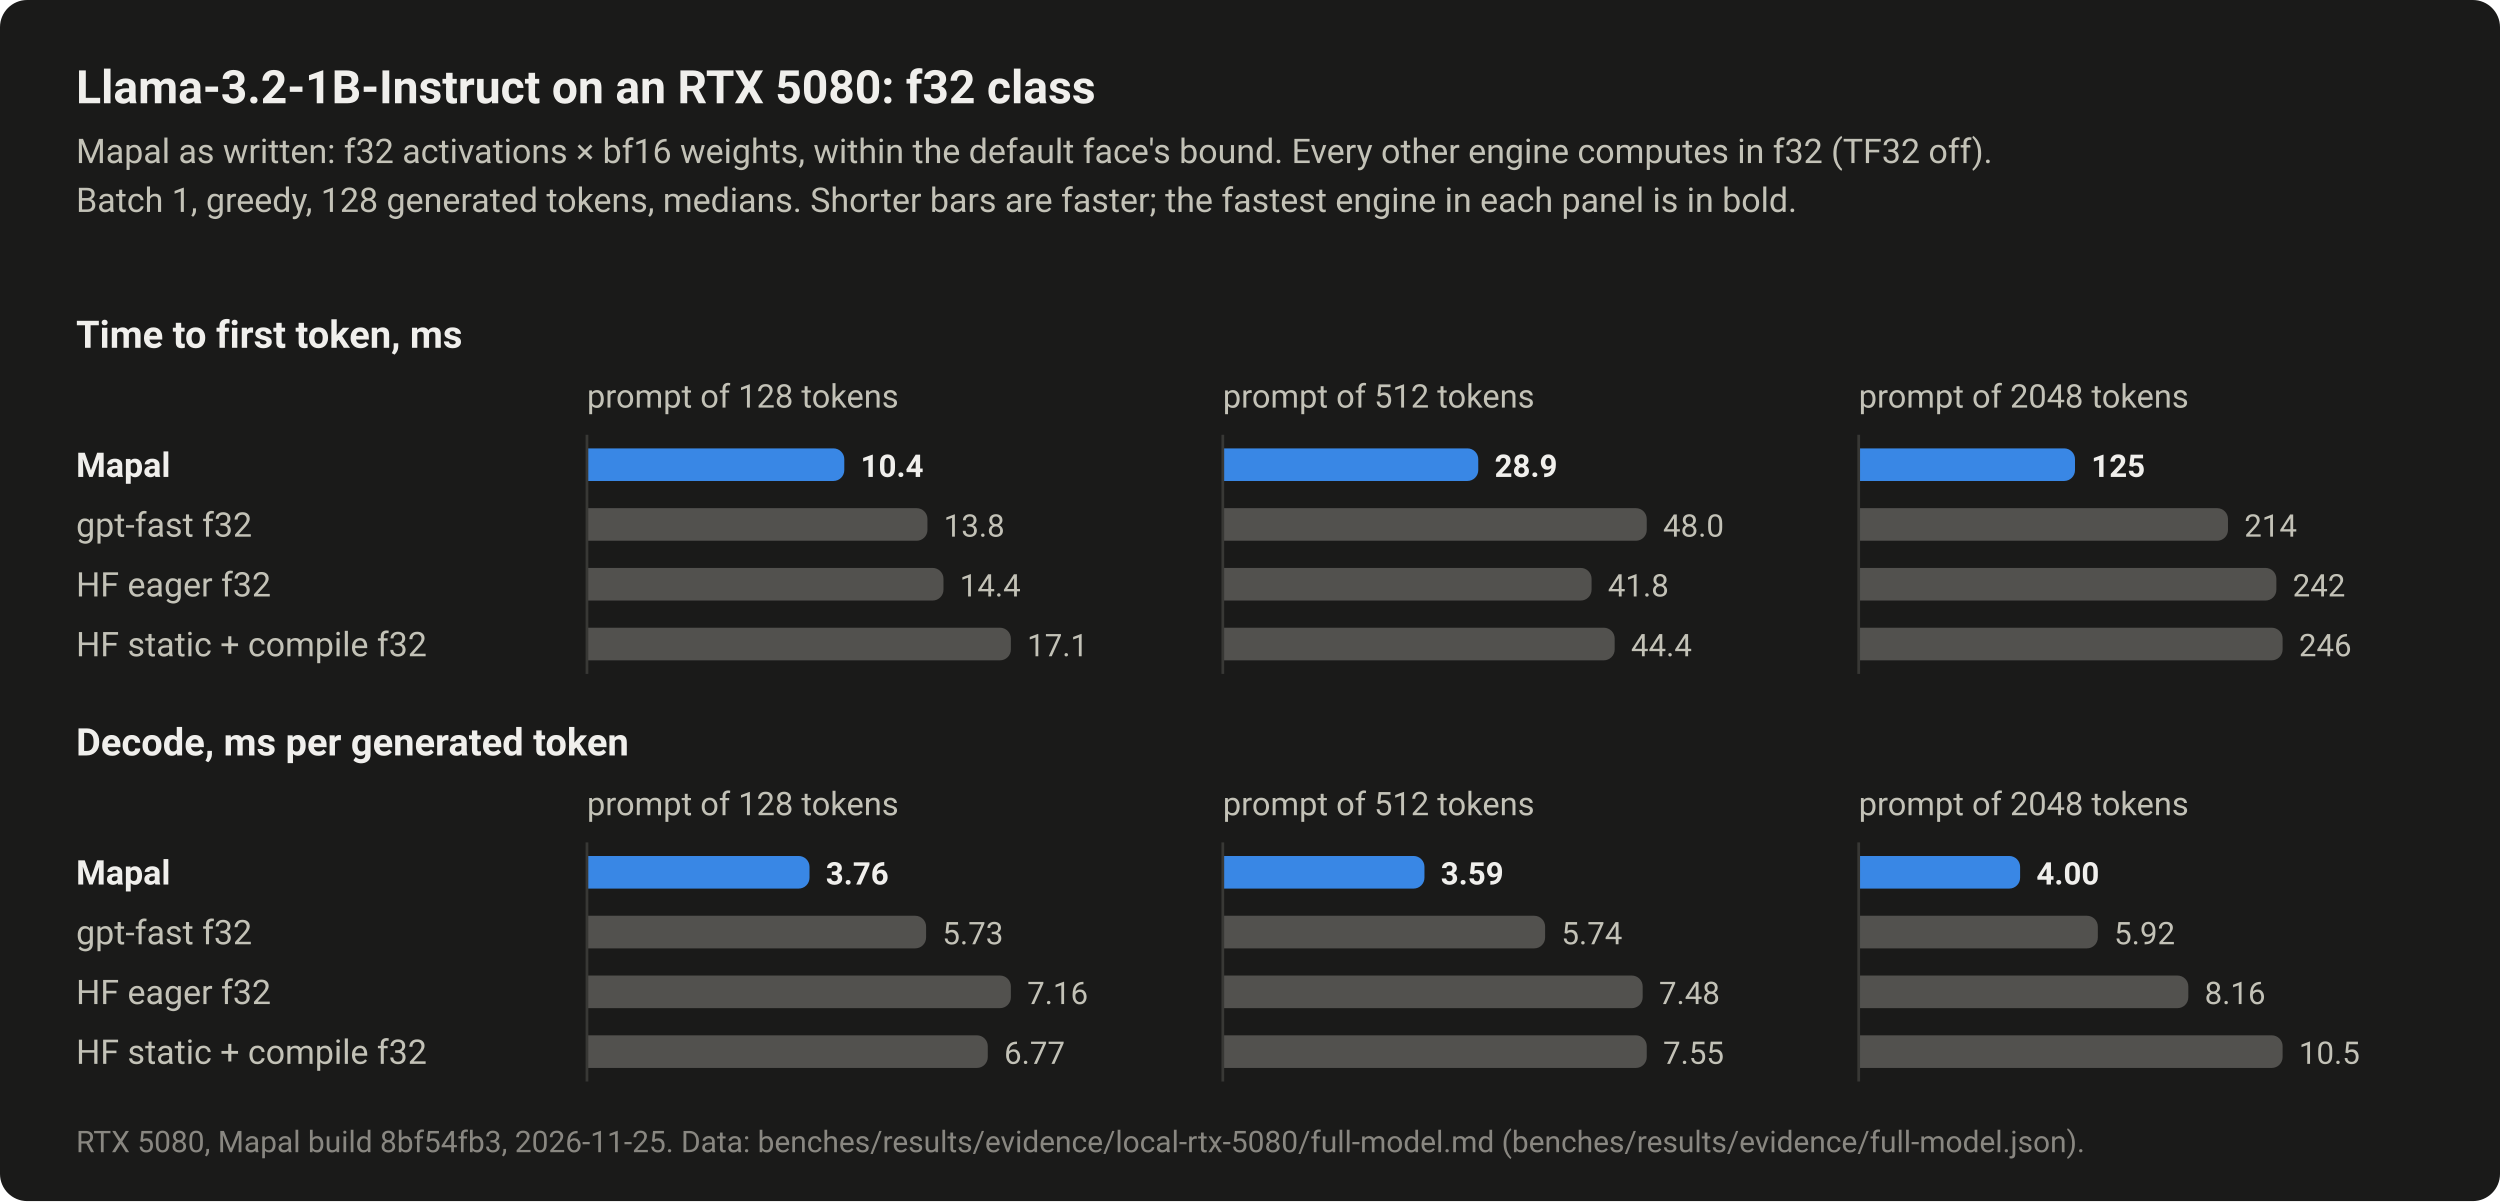
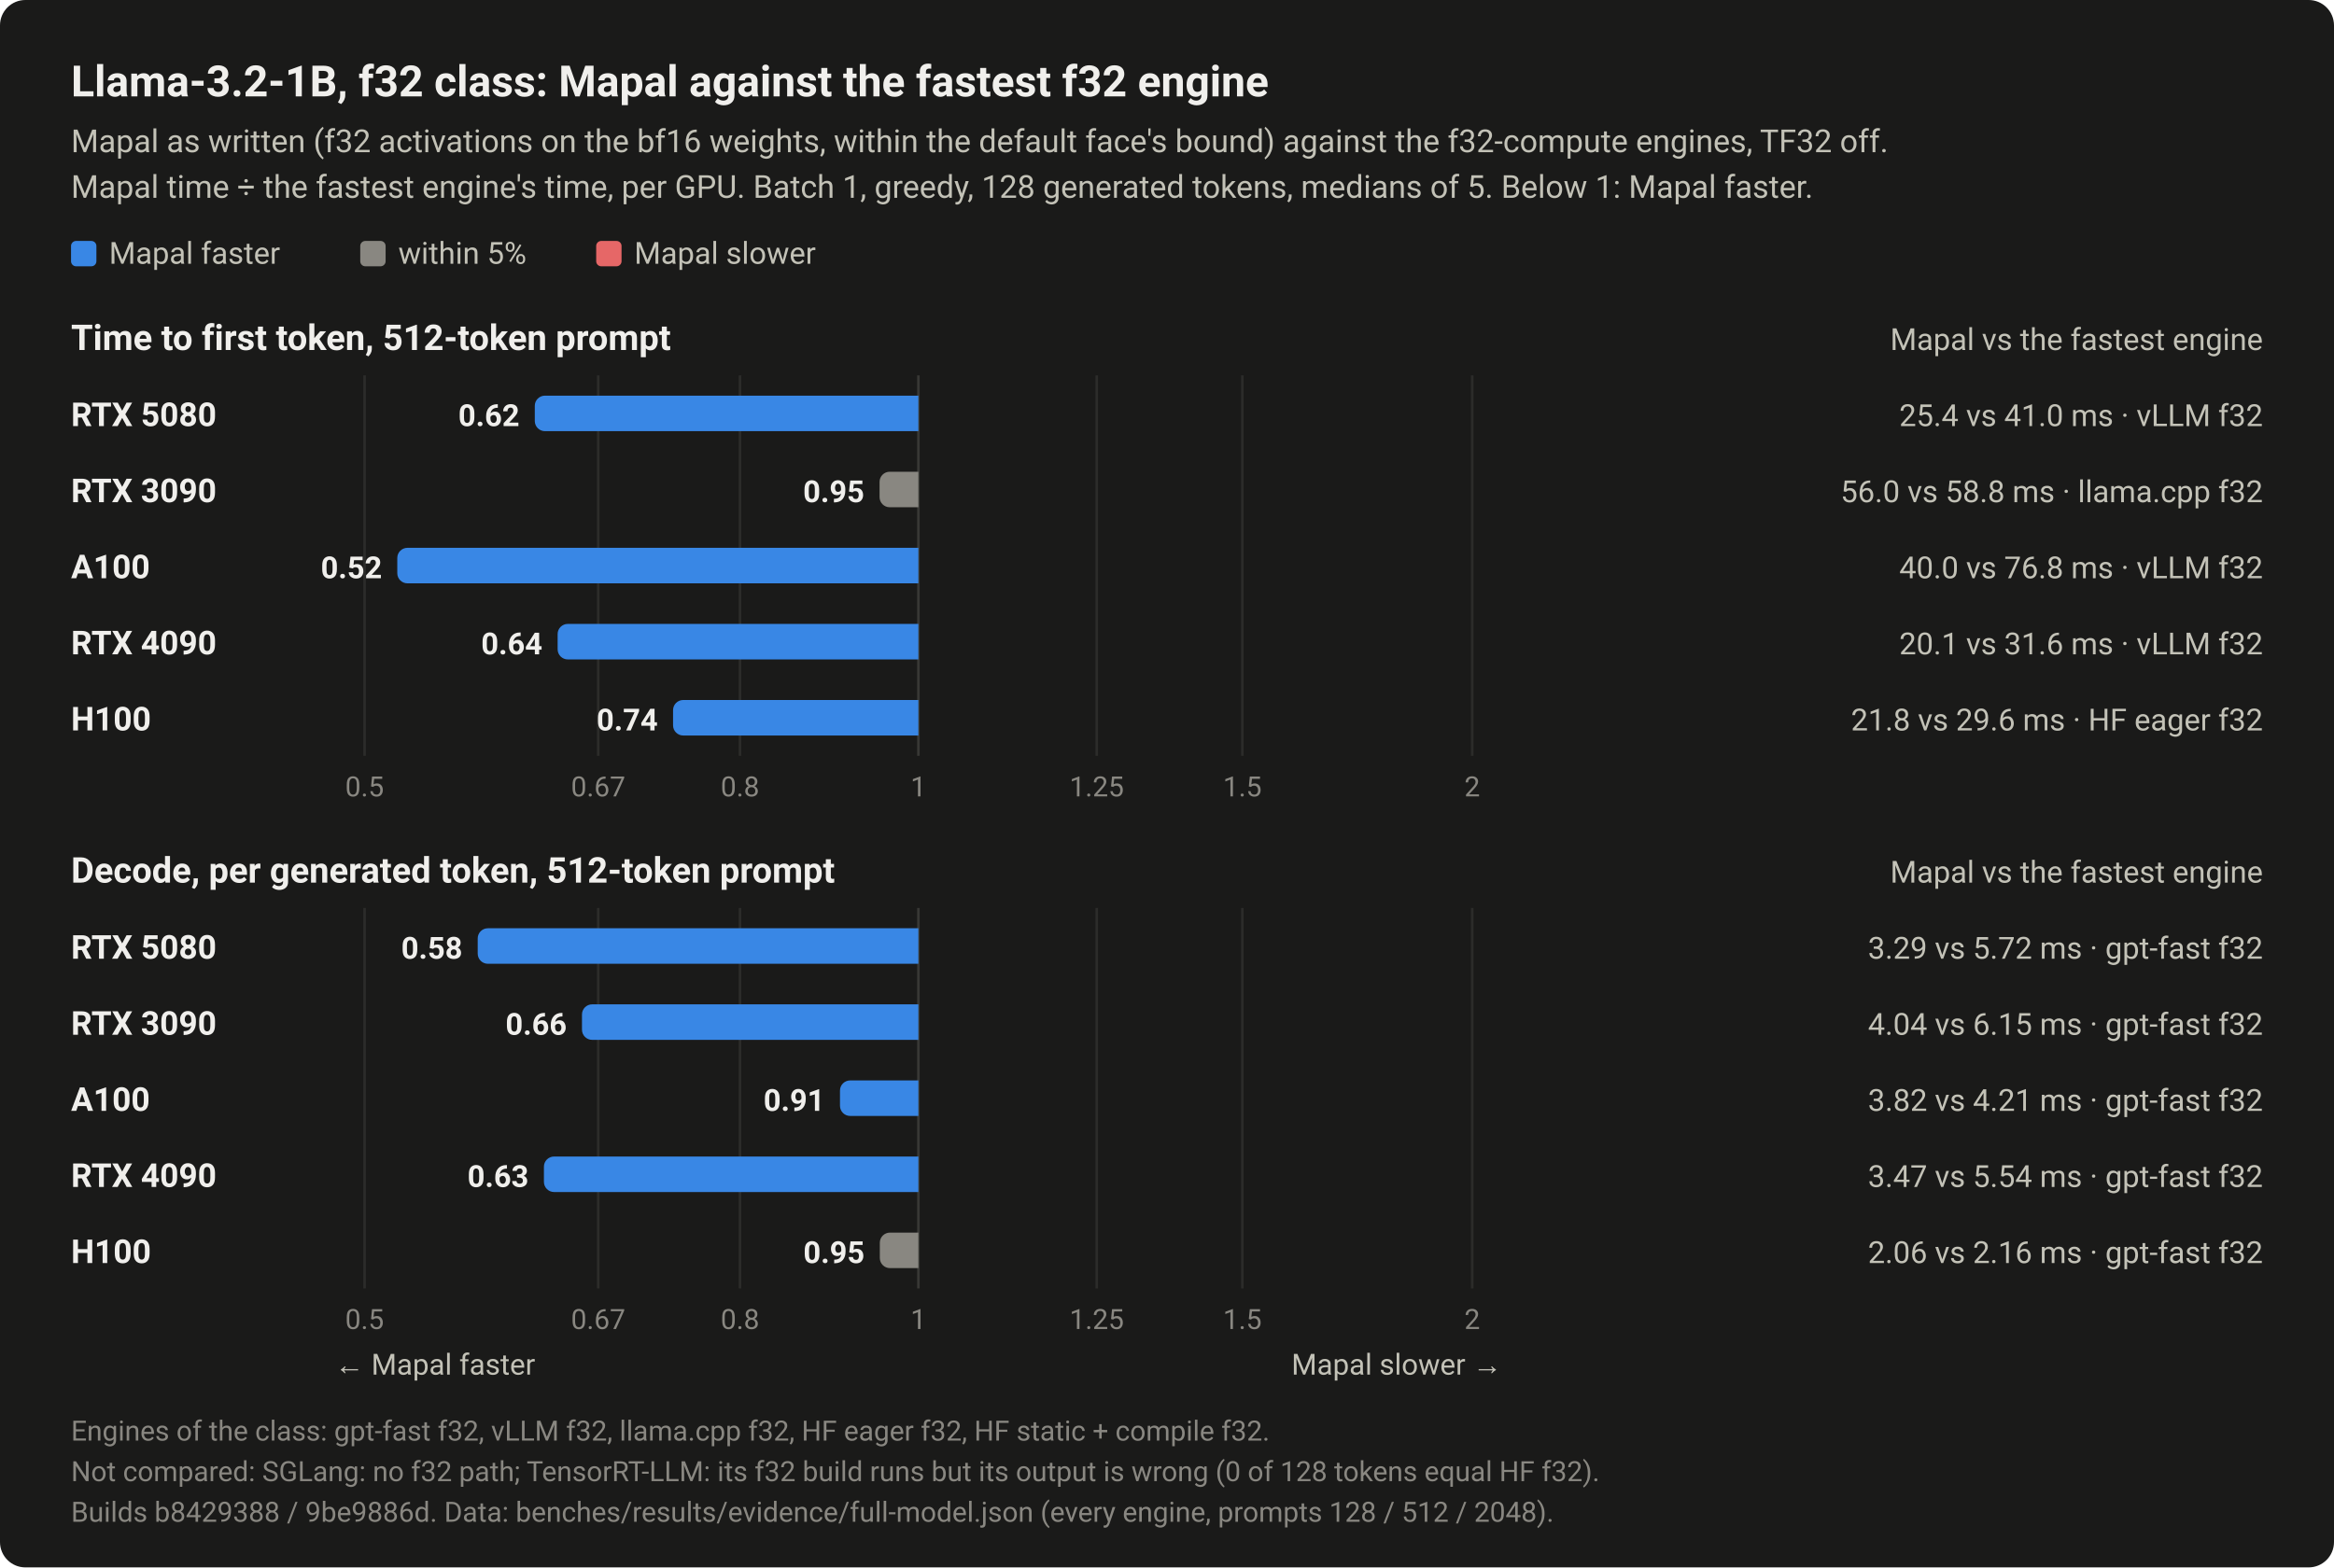
- <svg xmlns="http://www.w3.org/2000/svg" width="920" height="442" viewBox="0 0 920 442" role="img" aria-labelledby="t d">
+ <svg xmlns="http://www.w3.org/2000/svg" width="920" height="618" viewBox="0 0 920 618" role="img" aria-labelledby="t d">
  <style>text { font-family: system-ui, -apple-system, 'Segoe UI', Roboto, 'Helvetica Neue', Arial, sans-serif; } .num { font-variant-numeric: tabular-nums; }</style>
-   <rect width="920" height="442" rx="10" fill="#1a1a19" />
-   <text x="28.0" y="38.0" font-size="17" font-weight="600" fill="#f0efec" text-anchor="start">Llama-3.2-1B-Instruct on an RTX 5080: f32 class</text>
-   <text x="28.0" y="60.0" font-size="12.5" font-weight="400" fill="#c3c2b7" text-anchor="start">Mapal as written: f32 activations × bf16 weights, within the default face's bound. Every other engine computes in f32 (TF32 off).</text>
-   <text x="28.0" y="78.0" font-size="12.5" font-weight="400" fill="#c3c2b7" text-anchor="start">Batch 1, greedy, 128 generated tokens, medians. Shorter bars are faster; the fastest engine in each panel is in bold.</text>
-   <text x="28.0" y="128.0" font-size="14" font-weight="600" fill="#f0efec" text-anchor="start">Time to first token, ms</text>
-   <text x="216.0" y="150.0" font-size="12" font-weight="400" fill="#c3c2b7" text-anchor="start">prompt of 128 tokens</text>
-   <text x="450.0" y="150.0" font-size="12" font-weight="400" fill="#c3c2b7" text-anchor="start">prompt of 512 tokens</text>
-   <text x="684.0" y="150.0" font-size="12" font-weight="400" fill="#c3c2b7" text-anchor="start">prompt of 2048 tokens</text>
-   <path d="M216.0,165.0 H306.7 A4,4 0 0 1 310.7,169.0 V173.0 A4,4 0 0 1 306.7,177.0 H216.0 Z" fill="#3987e5" />
-   <text x="316.7" y="175.5" font-size="11.5" font-weight="700" fill="#f0efec" text-anchor="start" class="num">10.4</text>
-   <path d="M216.0,187.0 H337.3 A4,4 0 0 1 341.3,191.0 V195.0 A4,4 0 0 1 337.3,199.0 H216.0 Z" fill="#52514e" />
-   <text x="347.3" y="197.5" font-size="11.5" font-weight="400" fill="#c3c2b7" text-anchor="start" class="num">13.8</text>
-   <path d="M216.0,209.0 H343.2 A4,4 0 0 1 347.2,213.0 V217.0 A4,4 0 0 1 343.2,221.0 H216.0 Z" fill="#52514e" />
-   <text x="353.2" y="219.5" font-size="11.5" font-weight="400" fill="#c3c2b7" text-anchor="start" class="num">14.4</text>
-   <path d="M216.0,231.0 H368.0 A4,4 0 0 1 372.0,235.0 V239.0 A4,4 0 0 1 368.0,243.0 H216.0 Z" fill="#52514e" />
-   <text x="378.0" y="241.5" font-size="11.5" font-weight="400" fill="#c3c2b7" text-anchor="start" class="num">17.1</text>
-   <line x1="216.0" y1="160.0" x2="216.0" y2="248.0" stroke="#383835" stroke-width="1" />
-   <path d="M450.0,165.0 H540.0 A4,4 0 0 1 544.0,169.0 V173.0 A4,4 0 0 1 540.0,177.0 H450.0 Z" fill="#3987e5" />
-   <text x="550.0" y="175.5" font-size="11.5" font-weight="700" fill="#f0efec" text-anchor="start" class="num">28.9</text>
-   <path d="M450.0,187.0 H602.0 A4,4 0 0 1 606.0,191.0 V195.0 A4,4 0 0 1 602.0,199.0 H450.0 Z" fill="#52514e" />
-   <text x="612.0" y="197.5" font-size="11.5" font-weight="400" fill="#c3c2b7" text-anchor="start" class="num">48.0</text>
-   <path d="M450.0,209.0 H581.7 A4,4 0 0 1 585.7,213.0 V217.0 A4,4 0 0 1 581.7,221.0 H450.0 Z" fill="#52514e" />
-   <text x="591.7" y="219.5" font-size="11.5" font-weight="400" fill="#c3c2b7" text-anchor="start" class="num">41.8</text>
-   <path d="M450.0,231.0 H590.2 A4,4 0 0 1 594.2,235.0 V239.0 A4,4 0 0 1 590.2,243.0 H450.0 Z" fill="#52514e" />
-   <text x="600.2" y="241.5" font-size="11.5" font-weight="400" fill="#c3c2b7" text-anchor="start" class="num">44.4</text>
-   <line x1="450.0" y1="160.0" x2="450.0" y2="248.0" stroke="#383835" stroke-width="1" />
-   <path d="M684.0,165.0 H759.6 A4,4 0 0 1 763.6,169.0 V173.0 A4,4 0 0 1 759.6,177.0 H684.0 Z" fill="#3987e5" />
-   <text x="769.6" y="175.5" font-size="11.5" font-weight="700" fill="#f0efec" text-anchor="start" class="num">125</text>
-   <path d="M684.0,187.0 H815.9 A4,4 0 0 1 819.9,191.0 V195.0 A4,4 0 0 1 815.9,199.0 H684.0 Z" fill="#52514e" />
-   <text x="825.9" y="197.5" font-size="11.5" font-weight="400" fill="#c3c2b7" text-anchor="start" class="num">214</text>
-   <path d="M684.0,209.0 H833.7 A4,4 0 0 1 837.7,213.0 V217.0 A4,4 0 0 1 833.7,221.0 H684.0 Z" fill="#52514e" />
-   <text x="843.7" y="219.5" font-size="11.5" font-weight="400" fill="#c3c2b7" text-anchor="start" class="num">242</text>
-   <path d="M684.0,231.0 H836.0 A4,4 0 0 1 840.0,235.0 V239.0 A4,4 0 0 1 836.0,243.0 H684.0 Z" fill="#52514e" />
-   <text x="846.0" y="241.5" font-size="11.5" font-weight="400" fill="#c3c2b7" text-anchor="start" class="num">246</text>
-   <line x1="684.0" y1="160.0" x2="684.0" y2="248.0" stroke="#383835" stroke-width="1" />
-   <text x="28.0" y="175.5" font-size="12.5" font-weight="700" fill="#f0efec" text-anchor="start">Mapal</text>
-   <text x="28.0" y="197.5" font-size="12.5" font-weight="400" fill="#c3c2b7" text-anchor="start">gpt-fast f32</text>
-   <text x="28.0" y="219.5" font-size="12.5" font-weight="400" fill="#c3c2b7" text-anchor="start">HF eager f32</text>
-   <text x="28.0" y="241.5" font-size="12.5" font-weight="400" fill="#c3c2b7" text-anchor="start">HF static + compile f32</text>
-   <text x="28.0" y="278.0" font-size="14" font-weight="600" fill="#f0efec" text-anchor="start">Decode, ms per generated token</text>
-   <text x="216.0" y="300.0" font-size="12" font-weight="400" fill="#c3c2b7" text-anchor="start">prompt of 128 tokens</text>
-   <text x="450.0" y="300.0" font-size="12" font-weight="400" fill="#c3c2b7" text-anchor="start">prompt of 512 tokens</text>
-   <text x="684.0" y="300.0" font-size="12" font-weight="400" fill="#c3c2b7" text-anchor="start">prompt of 2048 tokens</text>
-   <path d="M216.0,315.0 H293.9 A4,4 0 0 1 297.9,319.0 V323.0 A4,4 0 0 1 293.9,327.0 H216.0 Z" fill="#3987e5" />
-   <text x="303.9" y="325.5" font-size="11.5" font-weight="700" fill="#f0efec" text-anchor="start" class="num">3.76</text>
-   <path d="M216.0,337.0 H336.8 A4,4 0 0 1 340.8,341.0 V345.0 A4,4 0 0 1 336.8,349.0 H216.0 Z" fill="#52514e" />
-   <text x="346.8" y="347.5" font-size="11.5" font-weight="400" fill="#c3c2b7" text-anchor="start" class="num">5.73</text>
-   <path d="M216.0,359.0 H368.0 A4,4 0 0 1 372.0,363.0 V367.0 A4,4 0 0 1 368.0,371.0 H216.0 Z" fill="#52514e" />
-   <text x="378.0" y="369.5" font-size="11.5" font-weight="400" fill="#c3c2b7" text-anchor="start" class="num">7.16</text>
-   <path d="M216.0,381.0 H359.5 A4,4 0 0 1 363.5,385.0 V389.0 A4,4 0 0 1 359.5,393.0 H216.0 Z" fill="#52514e" />
-   <text x="369.5" y="391.5" font-size="11.5" font-weight="400" fill="#c3c2b7" text-anchor="start" class="num">6.77</text>
-   <line x1="216.0" y1="310.0" x2="216.0" y2="398.0" stroke="#383835" stroke-width="1" />
-   <path d="M450.0,315.0 H520.2 A4,4 0 0 1 524.2,319.0 V323.0 A4,4 0 0 1 520.2,327.0 H450.0 Z" fill="#3987e5" />
-   <text x="530.2" y="325.5" font-size="11.5" font-weight="700" fill="#f0efec" text-anchor="start" class="num">3.59</text>
-   <path d="M450.0,337.0 H564.6 A4,4 0 0 1 568.6,341.0 V345.0 A4,4 0 0 1 564.6,349.0 H450.0 Z" fill="#52514e" />
-   <text x="574.6" y="347.5" font-size="11.5" font-weight="400" fill="#c3c2b7" text-anchor="start" class="num">5.74</text>
-   <path d="M450.0,359.0 H600.5 A4,4 0 0 1 604.5,363.0 V367.0 A4,4 0 0 1 600.5,371.0 H450.0 Z" fill="#52514e" />
-   <text x="610.5" y="369.5" font-size="11.5" font-weight="400" fill="#c3c2b7" text-anchor="start" class="num">7.48</text>
-   <path d="M450.0,381.0 H602.0 A4,4 0 0 1 606.0,385.0 V389.0 A4,4 0 0 1 602.0,393.0 H450.0 Z" fill="#52514e" />
-   <text x="612.0" y="391.5" font-size="11.5" font-weight="400" fill="#c3c2b7" text-anchor="start" class="num">7.55</text>
-   <line x1="450.0" y1="310.0" x2="450.0" y2="398.0" stroke="#383835" stroke-width="1" />
-   <path d="M684.0,315.0 H739.4 A4,4 0 0 1 743.4,319.0 V323.0 A4,4 0 0 1 739.4,327.0 H684.0 Z" fill="#3987e5" />
-   <text x="749.4" y="325.5" font-size="11.5" font-weight="700" fill="#f0efec" text-anchor="start" class="num">4.00</text>
-   <path d="M684.0,337.0 H768.0 A4,4 0 0 1 772.0,341.0 V345.0 A4,4 0 0 1 768.0,349.0 H684.0 Z" fill="#52514e" />
-   <text x="778.0" y="347.5" font-size="11.5" font-weight="400" fill="#c3c2b7" text-anchor="start" class="num">5.92</text>
-   <path d="M684.0,359.0 H801.3 A4,4 0 0 1 805.3,363.0 V367.0 A4,4 0 0 1 801.3,371.0 H684.0 Z" fill="#52514e" />
-   <text x="811.3" y="369.5" font-size="11.5" font-weight="400" fill="#c3c2b7" text-anchor="start" class="num">8.16</text>
-   <path d="M684.0,381.0 H836.0 A4,4 0 0 1 840.0,385.0 V389.0 A4,4 0 0 1 836.0,393.0 H684.0 Z" fill="#52514e" />
-   <text x="846.0" y="391.5" font-size="11.5" font-weight="400" fill="#c3c2b7" text-anchor="start" class="num">10.5</text>
-   <line x1="684.0" y1="310.0" x2="684.0" y2="398.0" stroke="#383835" stroke-width="1" />
-   <text x="28.0" y="325.5" font-size="12.5" font-weight="700" fill="#f0efec" text-anchor="start">Mapal</text>
-   <text x="28.0" y="347.5" font-size="12.5" font-weight="400" fill="#c3c2b7" text-anchor="start">gpt-fast f32</text>
-   <text x="28.0" y="369.5" font-size="12.5" font-weight="400" fill="#c3c2b7" text-anchor="start">HF eager f32</text>
-   <text x="28.0" y="391.5" font-size="12.5" font-weight="400" fill="#c3c2b7" text-anchor="start">HF static + compile f32</text>
-   <text x="28.0" y="424.0" font-size="11" font-weight="400" fill="#898781" text-anchor="start">RTX 5080, Mapal build 8bf54fb3, 2026-11-25. Data: benches/results/evidence/local-rtx-5080/full-model.md (benches/results/evidence/full-model.json).</text>
+   <rect width="920" height="618" rx="10" fill="#1a1a19" />
+   <text x="28.0" y="38.0" font-size="17" font-weight="600" fill="#f0efec" text-anchor="start">Llama-3.2-1B, f32 class: Mapal against the fastest f32 engine</text>
+   <text x="28.0" y="60.0" font-size="12.5" font-weight="400" fill="#c3c2b7" text-anchor="start">Mapal as written (f32 activations on the bf16 weights, within the default face's bound) against the f32-compute engines, TF32 off.</text>
+   <text x="28.0" y="78.0" font-size="12.5" font-weight="400" fill="#c3c2b7" text-anchor="start">Mapal time ÷ the fastest engine's time, per GPU. Batch 1, greedy, 128 generated tokens, medians of 5. Below 1: Mapal faster.</text>
+   <rect x="28.0" y="95.0" width="10.0" height="10.0" rx="2" fill="#3987e5" />
+   <text x="43.0" y="104.0" font-size="12" font-weight="400" fill="#c3c2b7" text-anchor="start">Mapal faster</text>
+   <rect x="142.0" y="95.0" width="10.0" height="10.0" rx="2" fill="#898781" />
+   <text x="157.0" y="104.0" font-size="12" font-weight="400" fill="#c3c2b7" text-anchor="start">within 5%</text>
+   <rect x="235.0" y="95.0" width="10.0" height="10.0" rx="2" fill="#e66767" />
+   <text x="250.0" y="104.0" font-size="12" font-weight="400" fill="#c3c2b7" text-anchor="start">Mapal slower</text>
+   <text x="28.0" y="138.0" font-size="14" font-weight="600" fill="#f0efec" text-anchor="start">Time to first token, 512-token prompt</text>
+   <text x="892.0" y="138.0" font-size="12" font-weight="400" fill="#c3c2b7" text-anchor="end">Mapal vs the fastest engine</text>
+   <line x1="143.7" y1="148.0" x2="143.7" y2="298.0" stroke="#2c2c2a" stroke-width="1" />
+   <line x1="235.8" y1="148.0" x2="235.8" y2="298.0" stroke="#2c2c2a" stroke-width="1" />
+   <line x1="291.7" y1="148.0" x2="291.7" y2="298.0" stroke="#2c2c2a" stroke-width="1" />
+   <line x1="362.0" y1="148.0" x2="362.0" y2="298.0" stroke="#383835" stroke-width="1" />
+   <line x1="432.3" y1="148.0" x2="432.3" y2="298.0" stroke="#2c2c2a" stroke-width="1" />
+   <line x1="489.7" y1="148.0" x2="489.7" y2="298.0" stroke="#2c2c2a" stroke-width="1" />
+   <line x1="580.3" y1="148.0" x2="580.3" y2="298.0" stroke="#2c2c2a" stroke-width="1" />
+   <text x="28.0" y="168.0" font-size="13" font-weight="600" fill="#f0efec" text-anchor="start">RTX 5080</text>
+   <path d="M362.0,156.0 H214.8 A4,4 0 0 0 210.8,160.0 V166.0 A4,4 0 0 0 214.8,170.0 H362.0 Z" fill="#3987e5" />
+   <text x="204.8" y="168.0" font-size="12" font-weight="600" fill="#f0efec" text-anchor="end" class="num">0.62</text>
+   <text x="892.0" y="168.0" font-size="12" font-weight="400" fill="#c3c2b7" text-anchor="end" class="num">25.4 vs 41.0 ms · vLLM f32</text>
+   <text x="28.0" y="198.0" font-size="13" font-weight="600" fill="#f0efec" text-anchor="start">RTX 3090</text>
+   <path d="M362.0,186.0 H350.7 A4,4 0 0 0 346.7,190.0 V196.0 A4,4 0 0 0 350.7,200.0 H362.0 Z" fill="#898781" />
+   <text x="340.7" y="198.0" font-size="12" font-weight="600" fill="#f0efec" text-anchor="end" class="num">0.95</text>
+   <text x="892.0" y="198.0" font-size="12" font-weight="400" fill="#c3c2b7" text-anchor="end" class="num">56.0 vs 58.8 ms · llama.cpp f32</text>
+   <text x="28.0" y="228.0" font-size="13" font-weight="600" fill="#f0efec" text-anchor="start">A100</text>
+   <path d="M362.0,216.0 H160.6 A4,4 0 0 0 156.6,220.0 V226.0 A4,4 0 0 0 160.6,230.0 H362.0 Z" fill="#3987e5" />
+   <text x="150.6" y="228.0" font-size="12" font-weight="600" fill="#f0efec" text-anchor="end" class="num">0.52</text>
+   <text x="892.0" y="228.0" font-size="12" font-weight="400" fill="#c3c2b7" text-anchor="end" class="num">40.0 vs 76.8 ms · vLLM f32</text>
+   <text x="28.0" y="258.0" font-size="13" font-weight="600" fill="#f0efec" text-anchor="start">RTX 4090</text>
+   <path d="M362.0,246.0 H223.8 A4,4 0 0 0 219.8,250.0 V256.0 A4,4 0 0 0 223.8,260.0 H362.0 Z" fill="#3987e5" />
+   <text x="213.8" y="258.0" font-size="12" font-weight="600" fill="#f0efec" text-anchor="end" class="num">0.64</text>
+   <text x="892.0" y="258.0" font-size="12" font-weight="400" fill="#c3c2b7" text-anchor="end" class="num">20.1 vs 31.6 ms · vLLM f32</text>
+   <text x="28.0" y="288.0" font-size="13" font-weight="600" fill="#f0efec" text-anchor="start">H100</text>
+   <path d="M362.0,276.0 H269.3 A4,4 0 0 0 265.3,280.0 V286.0 A4,4 0 0 0 269.3,290.0 H362.0 Z" fill="#3987e5" />
+   <text x="259.3" y="288.0" font-size="12" font-weight="600" fill="#f0efec" text-anchor="end" class="num">0.74</text>
+   <text x="892.0" y="288.0" font-size="12" font-weight="400" fill="#c3c2b7" text-anchor="end" class="num">21.8 vs 29.6 ms · HF eager f32</text>
+   <text x="143.7" y="314.0" font-size="11" font-weight="400" fill="#898781" text-anchor="middle" class="num">0.5</text>
+   <text x="235.8" y="314.0" font-size="11" font-weight="400" fill="#898781" text-anchor="middle" class="num">0.67</text>
+   <text x="291.7" y="314.0" font-size="11" font-weight="400" fill="#898781" text-anchor="middle" class="num">0.8</text>
+   <text x="362.0" y="314.0" font-size="11" font-weight="400" fill="#898781" text-anchor="middle" class="num">1</text>
+   <text x="432.3" y="314.0" font-size="11" font-weight="400" fill="#898781" text-anchor="middle" class="num">1.25</text>
+   <text x="489.7" y="314.0" font-size="11" font-weight="400" fill="#898781" text-anchor="middle" class="num">1.5</text>
+   <text x="580.3" y="314.0" font-size="11" font-weight="400" fill="#898781" text-anchor="middle" class="num">2</text>
+   <text x="28.0" y="348.0" font-size="14" font-weight="600" fill="#f0efec" text-anchor="start">Decode, per generated token, 512-token prompt</text>
+   <text x="892.0" y="348.0" font-size="12" font-weight="400" fill="#c3c2b7" text-anchor="end">Mapal vs the fastest engine</text>
+   <line x1="143.7" y1="358.0" x2="143.7" y2="508.0" stroke="#2c2c2a" stroke-width="1" />
+   <line x1="235.8" y1="358.0" x2="235.8" y2="508.0" stroke="#2c2c2a" stroke-width="1" />
+   <line x1="291.7" y1="358.0" x2="291.7" y2="508.0" stroke="#2c2c2a" stroke-width="1" />
+   <line x1="362.0" y1="358.0" x2="362.0" y2="508.0" stroke="#383835" stroke-width="1" />
+   <line x1="432.3" y1="358.0" x2="432.3" y2="508.0" stroke="#2c2c2a" stroke-width="1" />
+   <line x1="489.7" y1="358.0" x2="489.7" y2="508.0" stroke="#2c2c2a" stroke-width="1" />
+   <line x1="580.3" y1="358.0" x2="580.3" y2="508.0" stroke="#2c2c2a" stroke-width="1" />
+   <text x="28.0" y="378.0" font-size="13" font-weight="600" fill="#f0efec" text-anchor="start">RTX 5080</text>
+   <path d="M362.0,366.0 H192.3 A4,4 0 0 0 188.3,370.0 V376.0 A4,4 0 0 0 192.3,380.0 H362.0 Z" fill="#3987e5" />
+   <text x="182.3" y="378.0" font-size="12" font-weight="600" fill="#f0efec" text-anchor="end" class="num">0.58</text>
+   <text x="892.0" y="378.0" font-size="12" font-weight="400" fill="#c3c2b7" text-anchor="end" class="num">3.29 vs 5.72 ms · gpt-fast f32</text>
+   <text x="28.0" y="408.0" font-size="13" font-weight="600" fill="#f0efec" text-anchor="start">RTX 3090</text>
+   <path d="M362.0,396.0 H233.4 A4,4 0 0 0 229.4,400.0 V406.0 A4,4 0 0 0 233.4,410.0 H362.0 Z" fill="#3987e5" />
+   <text x="223.4" y="408.0" font-size="12" font-weight="600" fill="#f0efec" text-anchor="end" class="num">0.66</text>
+   <text x="892.0" y="408.0" font-size="12" font-weight="400" fill="#c3c2b7" text-anchor="end" class="num">4.04 vs 6.15 ms · gpt-fast f32</text>
+   <text x="28.0" y="438.0" font-size="13" font-weight="600" fill="#f0efec" text-anchor="start">A100</text>
+   <path d="M362.0,426.0 H335.1 A4,4 0 0 0 331.1,430.0 V436.0 A4,4 0 0 0 335.1,440.0 H362.0 Z" fill="#3987e5" />
+   <text x="325.1" y="438.0" font-size="12" font-weight="600" fill="#f0efec" text-anchor="end" class="num">0.91</text>
+   <text x="892.0" y="438.0" font-size="12" font-weight="400" fill="#c3c2b7" text-anchor="end" class="num">3.82 vs 4.21 ms · gpt-fast f32</text>
+   <text x="28.0" y="468.0" font-size="13" font-weight="600" fill="#f0efec" text-anchor="start">RTX 4090</text>
+   <path d="M362.0,456.0 H218.4 A4,4 0 0 0 214.4,460.0 V466.0 A4,4 0 0 0 218.4,470.0 H362.0 Z" fill="#3987e5" />
+   <text x="208.4" y="468.0" font-size="12" font-weight="600" fill="#f0efec" text-anchor="end" class="num">0.63</text>
+   <text x="892.0" y="468.0" font-size="12" font-weight="400" fill="#c3c2b7" text-anchor="end" class="num">3.47 vs 5.54 ms · gpt-fast f32</text>
+   <text x="28.0" y="498.0" font-size="13" font-weight="600" fill="#f0efec" text-anchor="start">H100</text>
+   <path d="M362.0,486.0 H350.8 A4,4 0 0 0 346.8,490.0 V496.0 A4,4 0 0 0 350.8,500.0 H362.0 Z" fill="#898781" />
+   <text x="340.8" y="498.0" font-size="12" font-weight="600" fill="#f0efec" text-anchor="end" class="num">0.95</text>
+   <text x="892.0" y="498.0" font-size="12" font-weight="400" fill="#c3c2b7" text-anchor="end" class="num">2.06 vs 2.16 ms · gpt-fast f32</text>
+   <text x="143.7" y="524.0" font-size="11" font-weight="400" fill="#898781" text-anchor="middle" class="num">0.5</text>
+   <text x="235.8" y="524.0" font-size="11" font-weight="400" fill="#898781" text-anchor="middle" class="num">0.67</text>
+   <text x="291.7" y="524.0" font-size="11" font-weight="400" fill="#898781" text-anchor="middle" class="num">0.8</text>
+   <text x="362.0" y="524.0" font-size="11" font-weight="400" fill="#898781" text-anchor="middle" class="num">1</text>
+   <text x="432.3" y="524.0" font-size="11" font-weight="400" fill="#898781" text-anchor="middle" class="num">1.25</text>
+   <text x="489.7" y="524.0" font-size="11" font-weight="400" fill="#898781" text-anchor="middle" class="num">1.5</text>
+   <text x="580.3" y="524.0" font-size="11" font-weight="400" fill="#898781" text-anchor="middle" class="num">2</text>
+   <text x="132.0" y="542.0" font-size="11.5" font-weight="400" fill="#c3c2b7" text-anchor="start">← Mapal faster</text>
+   <text x="592.0" y="542.0" font-size="11.5" font-weight="400" fill="#c3c2b7" text-anchor="end">Mapal slower →</text>
+   <text x="28.0" y="568.0" font-size="11" font-weight="400" fill="#898781" text-anchor="start">Engines of the class: gpt-fast f32, vLLM f32, llama.cpp f32, HF eager f32, HF static + compile f32.</text>
+   <text x="28.0" y="584.0" font-size="11" font-weight="400" fill="#898781" text-anchor="start">Not compared: SGLang: no f32 path; TensorRT-LLM: its f32 build runs but its output is wrong (0 of 128 tokens equal HF f32).</text>
+   <text x="28.0" y="600.0" font-size="11" font-weight="400" fill="#898781" text-anchor="start">Builds b8429388 / 9be9886d. Data: benches/results/evidence/full-model.json (every engine, prompts 128 / 512 / 2048).</text>
</svg>
